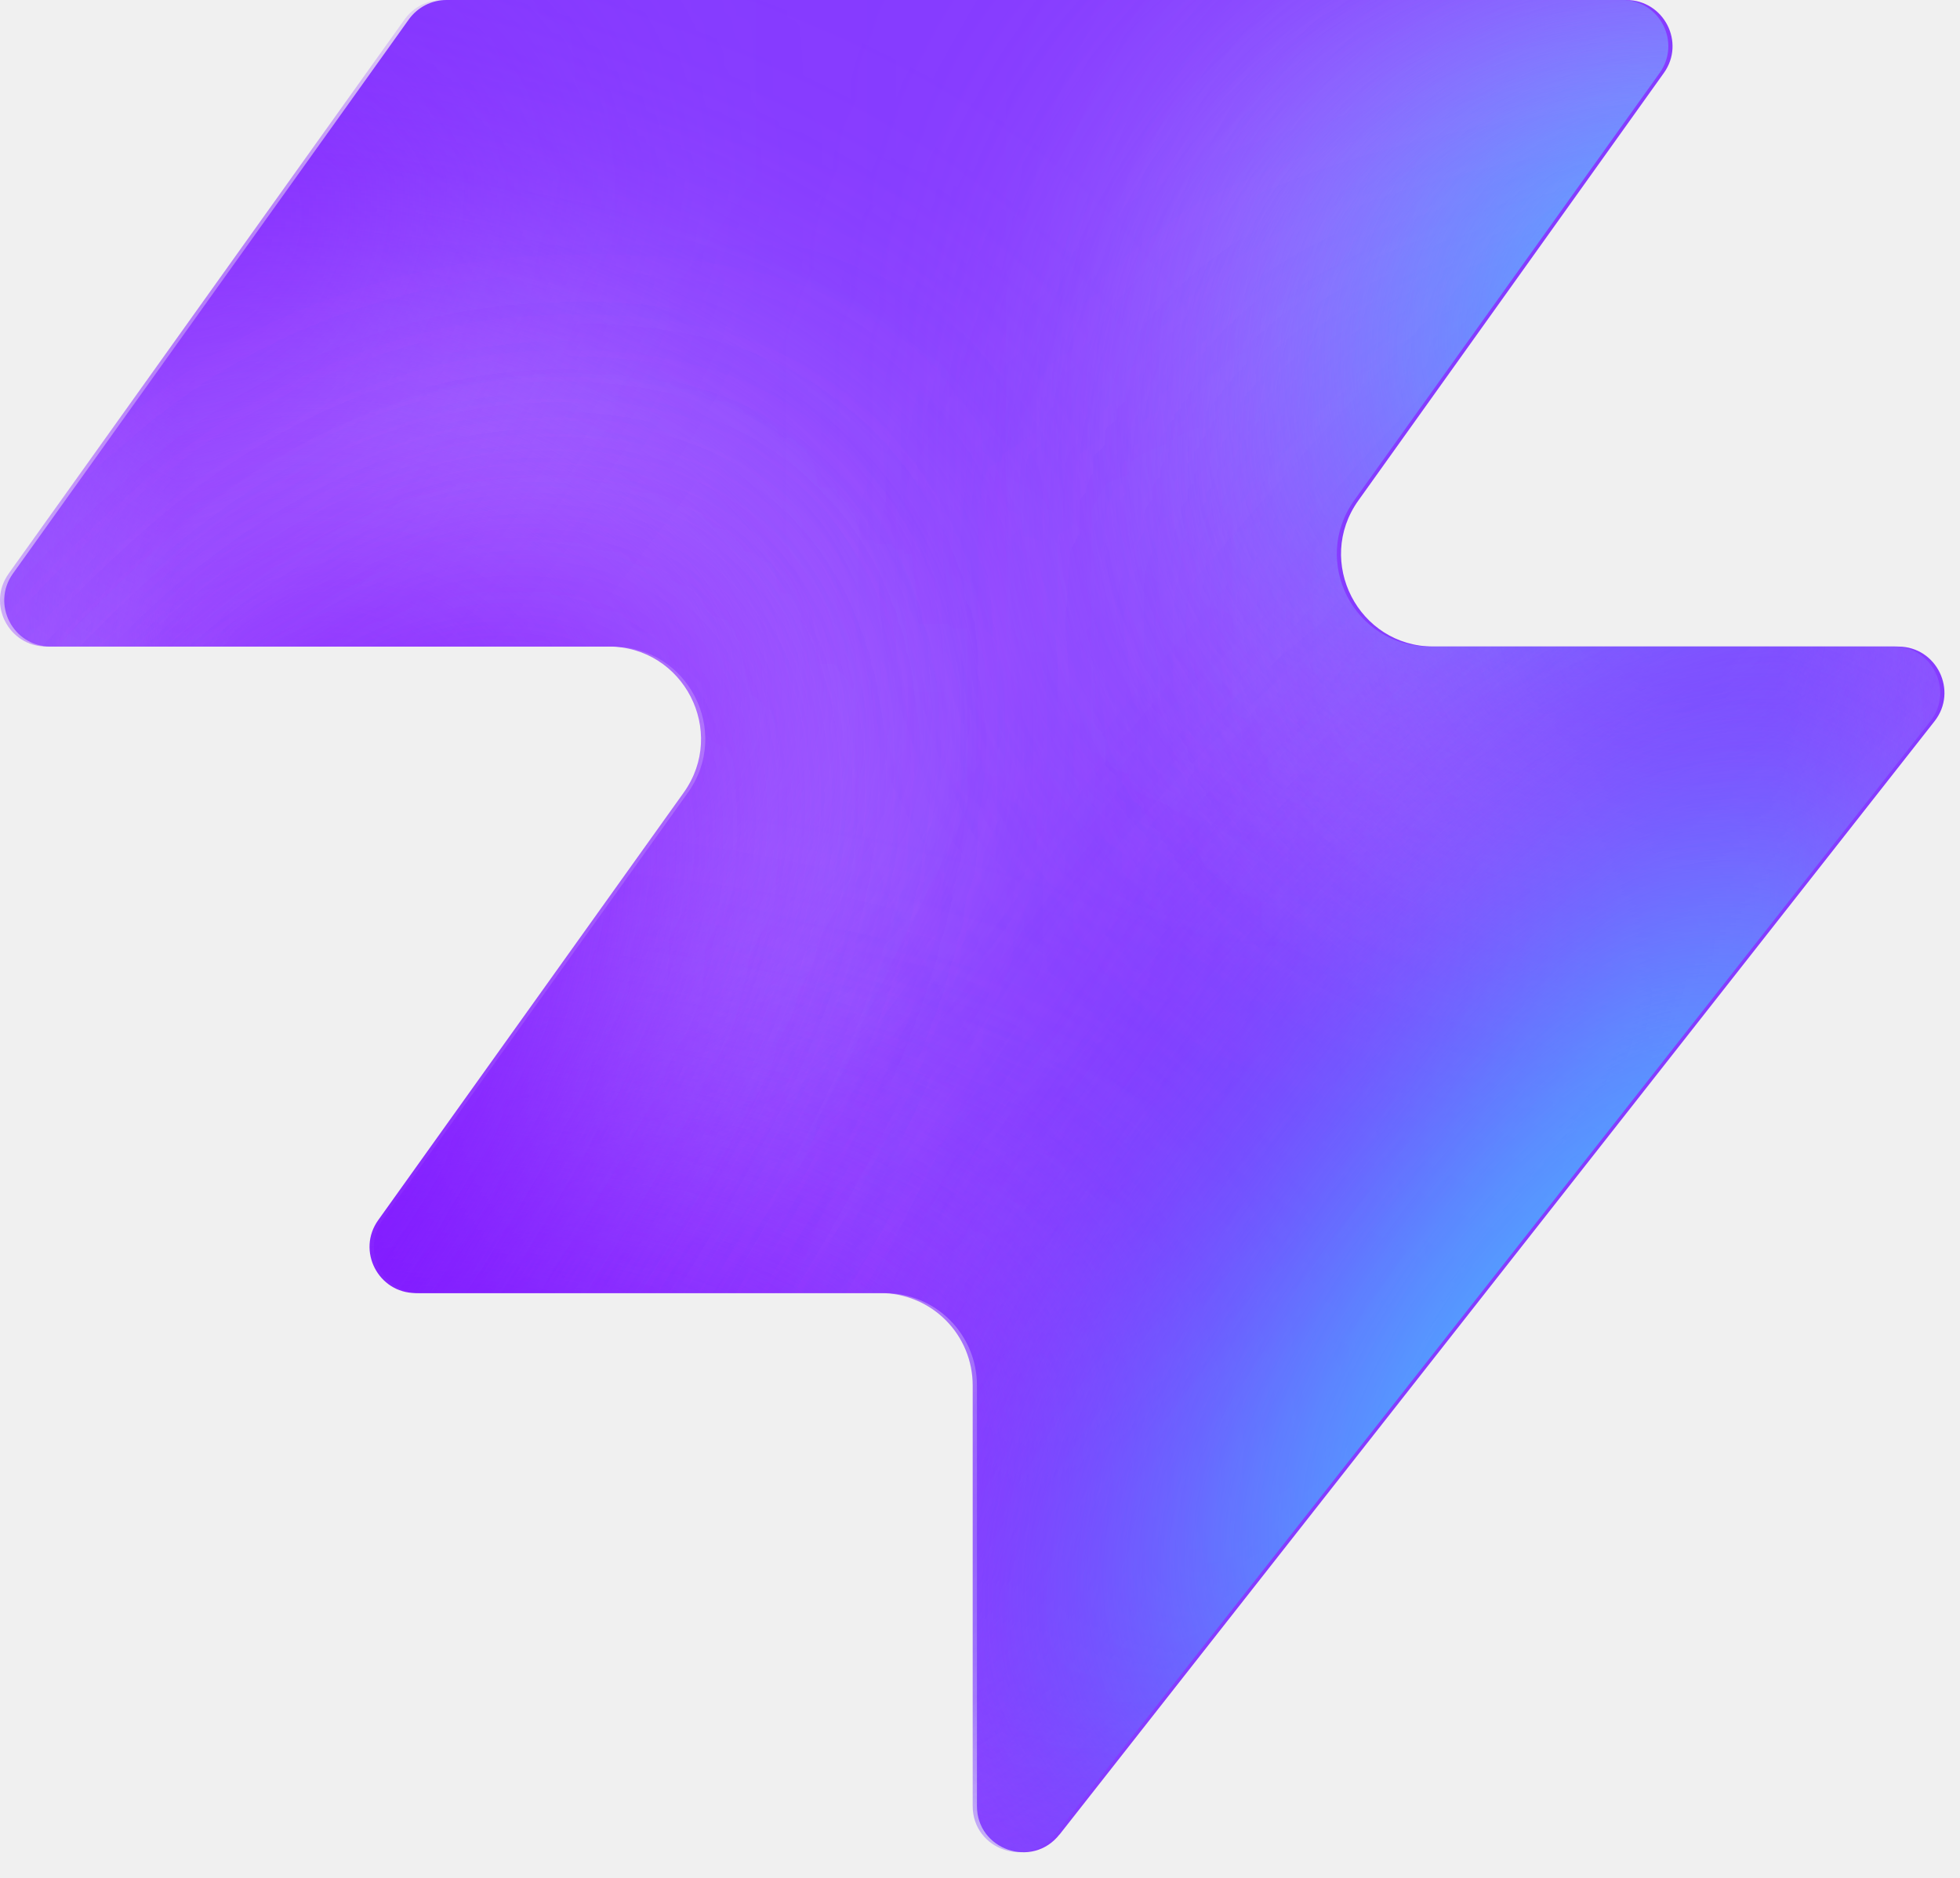
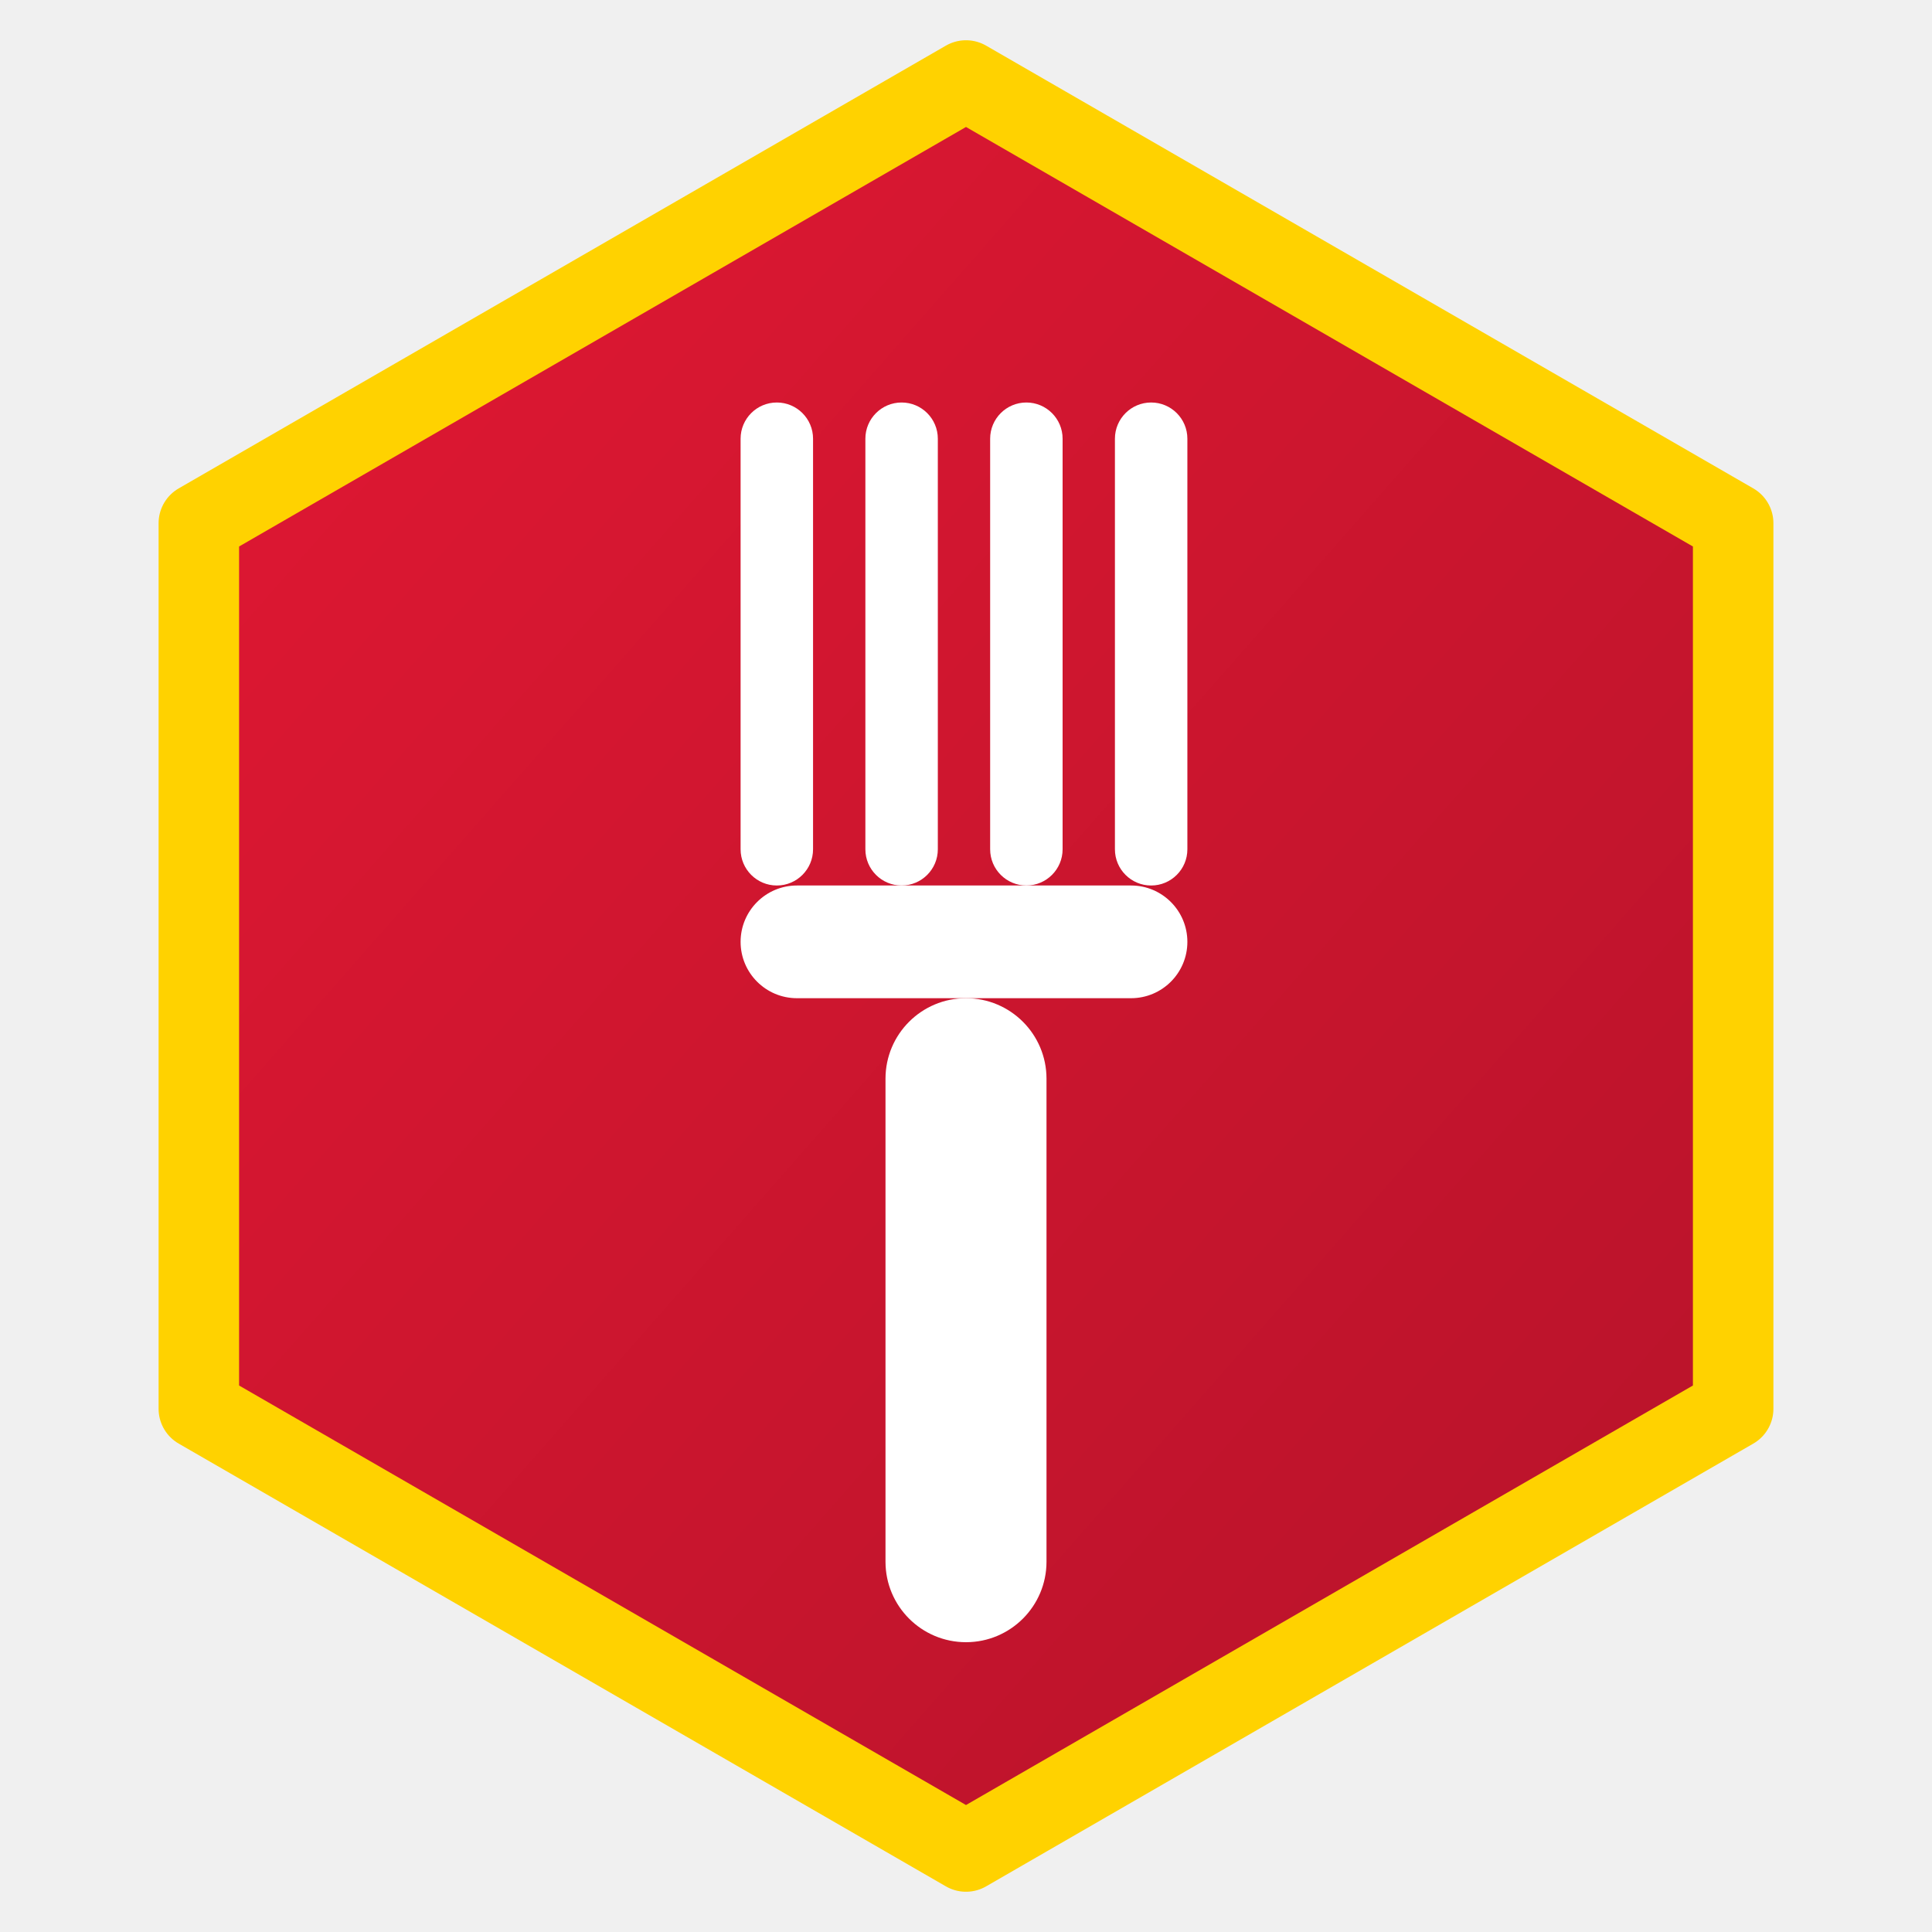
- <svg xmlns="http://www.w3.org/2000/svg" width="48" height="46" fill="none" viewBox="0 0 48 46">
-   <path fill="#863bff" d="M25.946 44.938c-.664.845-2.021.375-2.021-.698V33.937a2.26 2.26 0 0 0-2.262-2.262H10.287c-.92 0-1.456-1.04-.92-1.788l7.48-10.471c1.07-1.497 0-3.578-1.842-3.578H1.237c-.92 0-1.456-1.04-.92-1.788L10.013.474c.214-.297.556-.474.92-.474h28.894c.92 0 1.456 1.04.92 1.788l-7.48 10.471c-1.07 1.498 0 3.579 1.842 3.579h11.377c.943 0 1.473 1.088.89 1.83L25.947 44.94z" style="fill:#863bff;fill:color(display-p3 .525 .23 1);fill-opacity:1" />
-   <mask id="a" width="48" height="46" x="0" y="0" maskUnits="userSpaceOnUse" style="mask-type:alpha">
-     <path fill="#000" d="M25.842 44.938c-.664.844-2.021.375-2.021-.698V33.937a2.26 2.26 0 0 0-2.262-2.262H10.183c-.92 0-1.456-1.04-.92-1.788l7.48-10.471c1.07-1.498 0-3.579-1.842-3.579H1.133c-.92 0-1.456-1.04-.92-1.787L9.91.473c.214-.297.556-.474.92-.474h28.894c.92 0 1.456 1.04.92 1.788l-7.48 10.471c-1.07 1.498 0 3.578 1.842 3.578h11.377c.943 0 1.473 1.088.89 1.832L25.843 44.94z" style="fill:#000;fill-opacity:1" />
-   </mask>
-   <g mask="url(#a)">
-     <g filter="url(#b)">
-       <ellipse cx="5.508" cy="14.704" fill="#ede6ff" rx="5.508" ry="14.704" style="fill:#ede6ff;fill:color(display-p3 .927 .903 1);fill-opacity:1" transform="matrix(.00324 1 1 -.00324 -4.47 31.516)" />
-     </g>
-     <g filter="url(#c)">
-       <ellipse cx="10.399" cy="29.851" fill="#ede6ff" rx="10.399" ry="29.851" style="fill:#ede6ff;fill:color(display-p3 .927 .903 1);fill-opacity:1" transform="matrix(.00324 1 1 -.00324 -39.328 7.883)" />
-     </g>
-     <g filter="url(#d)">
-       <ellipse cx="5.508" cy="30.487" fill="#7e14ff" rx="5.508" ry="30.487" style="fill:#7e14ff;fill:color(display-p3 .492 .077 1);fill-opacity:1" transform="rotate(89.814 -25.913 -14.639)scale(1 -1)" />
-     </g>
-     <g filter="url(#e)">
-       <ellipse cx="5.508" cy="30.599" fill="#7e14ff" rx="5.508" ry="30.599" style="fill:#7e14ff;fill:color(display-p3 .492 .077 1);fill-opacity:1" transform="rotate(89.814 -32.644 -3.334)scale(1 -1)" />
-     </g>
-     <g filter="url(#f)">
-       <ellipse cx="5.508" cy="30.599" fill="#7e14ff" rx="5.508" ry="30.599" style="fill:#7e14ff;fill:color(display-p3 .492 .077 1);fill-opacity:1" transform="matrix(.00324 1 1 -.00324 -34.34 30.47)" />
-     </g>
-     <g filter="url(#g)">
-       <ellipse cx="14.072" cy="22.078" fill="#ede6ff" rx="14.072" ry="22.078" style="fill:#ede6ff;fill:color(display-p3 .927 .903 1);fill-opacity:1" transform="rotate(93.35 24.506 48.493)scale(-1 1)" />
-     </g>
-     <g filter="url(#h)">
-       <ellipse cx="3.47" cy="21.501" fill="#7e14ff" rx="3.47" ry="21.501" style="fill:#7e14ff;fill:color(display-p3 .492 .077 1);fill-opacity:1" transform="rotate(89.009 28.708 47.59)scale(-1 1)" />
-     </g>
-     <g filter="url(#i)">
-       <ellipse cx="3.47" cy="21.501" fill="#7e14ff" rx="3.47" ry="21.501" style="fill:#7e14ff;fill:color(display-p3 .492 .077 1);fill-opacity:1" transform="rotate(89.009 28.708 47.59)scale(-1 1)" />
-     </g>
-     <g filter="url(#j)">
-       <ellipse cx=".387" cy="8.972" fill="#7e14ff" rx="4.407" ry="29.108" style="fill:#7e14ff;fill:color(display-p3 .492 .077 1);fill-opacity:1" transform="rotate(39.51 .387 8.972)" />
-     </g>
-     <g filter="url(#k)">
-       <ellipse cx="47.523" cy="-6.092" fill="#7e14ff" rx="4.407" ry="29.108" style="fill:#7e14ff;fill:color(display-p3 .492 .077 1);fill-opacity:1" transform="rotate(37.892 47.523 -6.092)" />
-     </g>
-     <g filter="url(#l)">
-       <ellipse cx="41.412" cy="6.333" fill="#47bfff" rx="5.971" ry="9.665" style="fill:#47bfff;fill:color(display-p3 .28 .748 1);fill-opacity:1" transform="rotate(37.892 41.412 6.333)" />
-     </g>
-     <g filter="url(#m)">
-       <ellipse cx="-1.879" cy="38.332" fill="#7e14ff" rx="4.407" ry="29.108" style="fill:#7e14ff;fill:color(display-p3 .492 .077 1);fill-opacity:1" transform="rotate(37.892 -1.88 38.332)" />
-     </g>
-     <g filter="url(#n)">
-       <ellipse cx="-1.879" cy="38.332" fill="#7e14ff" rx="4.407" ry="29.108" style="fill:#7e14ff;fill:color(display-p3 .492 .077 1);fill-opacity:1" transform="rotate(37.892 -1.88 38.332)" />
-     </g>
-     <g filter="url(#o)">
-       <ellipse cx="35.651" cy="29.907" fill="#7e14ff" rx="4.407" ry="29.108" style="fill:#7e14ff;fill:color(display-p3 .492 .077 1);fill-opacity:1" transform="rotate(37.892 35.651 29.907)" />
-     </g>
-     <g filter="url(#p)">
-       <ellipse cx="38.418" cy="32.4" fill="#47bfff" rx="5.971" ry="15.297" style="fill:#47bfff;fill:color(display-p3 .28 .748 1);fill-opacity:1" transform="rotate(37.892 38.418 32.4)" />
-     </g>
+ <svg xmlns="http://www.w3.org/2000/svg" viewBox="0 0 24 24">
+   <defs>
+     <linearGradient id="g" x1="0" y1="0" x2="1" y2="1">
+       <stop offset="0%" stop-color="#e21833" />
+       <stop offset="100%" stop-color="#b5132a" />
+     </linearGradient>
+   </defs>
+   <polygon points="12,1 21.53,6.5 21.53,17.5 12,23 2.47,17.5 2.47,6.5" fill="url(#g)" stroke="#ffd200" stroke-width="1" stroke-linejoin="round" />
+   <g fill="#ffffff">
+     <rect x="9.2" y="5" width="0.9" height="6" rx="0.45" />
+     <rect x="10.75" y="5" width="0.9" height="6" rx="0.45" />
+     <rect x="12.3" y="5" width="0.9" height="6" rx="0.45" />
+     <rect x="13.85" y="5" width="0.9" height="6" rx="0.45" />
+     <rect x="9.2" y="11" width="5.55" height="1.4" rx="0.7" />
+     <rect x="11" y="12.4" width="2" height="8" rx="1" />
  </g>
-   <defs>
-     <filter id="b" width="60.045" height="41.654" x="-19.77" y="16.149" color-interpolation-filters="sRGB" filterUnits="userSpaceOnUse">
-       <feFlood flood-opacity="0" result="BackgroundImageFix" />
-       <feBlend in="SourceGraphic" in2="BackgroundImageFix" result="shape" />
-       <feGaussianBlur result="effect1_foregroundBlur_2002_17158" stdDeviation="7.659" />
-     </filter>
-     <filter id="c" width="90.34" height="51.437" x="-54.613" y="-7.533" color-interpolation-filters="sRGB" filterUnits="userSpaceOnUse">
-       <feFlood flood-opacity="0" result="BackgroundImageFix" />
-       <feBlend in="SourceGraphic" in2="BackgroundImageFix" result="shape" />
-       <feGaussianBlur result="effect1_foregroundBlur_2002_17158" stdDeviation="7.659" />
-     </filter>
-     <filter id="d" width="79.355" height="29.4" x="-49.64" y="2.03" color-interpolation-filters="sRGB" filterUnits="userSpaceOnUse">
-       <feFlood flood-opacity="0" result="BackgroundImageFix" />
-       <feBlend in="SourceGraphic" in2="BackgroundImageFix" result="shape" />
-       <feGaussianBlur result="effect1_foregroundBlur_2002_17158" stdDeviation="4.596" />
-     </filter>
-     <filter id="e" width="79.579" height="29.4" x="-45.045" y="20.029" color-interpolation-filters="sRGB" filterUnits="userSpaceOnUse">
-       <feFlood flood-opacity="0" result="BackgroundImageFix" />
-       <feBlend in="SourceGraphic" in2="BackgroundImageFix" result="shape" />
-       <feGaussianBlur result="effect1_foregroundBlur_2002_17158" stdDeviation="4.596" />
-     </filter>
-     <filter id="f" width="79.579" height="29.4" x="-43.513" y="21.178" color-interpolation-filters="sRGB" filterUnits="userSpaceOnUse">
-       <feFlood flood-opacity="0" result="BackgroundImageFix" />
-       <feBlend in="SourceGraphic" in2="BackgroundImageFix" result="shape" />
-       <feGaussianBlur result="effect1_foregroundBlur_2002_17158" stdDeviation="4.596" />
-     </filter>
-     <filter id="g" width="74.749" height="58.852" x="15.756" y="-17.901" color-interpolation-filters="sRGB" filterUnits="userSpaceOnUse">
-       <feFlood flood-opacity="0" result="BackgroundImageFix" />
-       <feBlend in="SourceGraphic" in2="BackgroundImageFix" result="shape" />
-       <feGaussianBlur result="effect1_foregroundBlur_2002_17158" stdDeviation="7.659" />
-     </filter>
-     <filter id="h" width="61.377" height="25.362" x="23.548" y="2.284" color-interpolation-filters="sRGB" filterUnits="userSpaceOnUse">
-       <feFlood flood-opacity="0" result="BackgroundImageFix" />
-       <feBlend in="SourceGraphic" in2="BackgroundImageFix" result="shape" />
-       <feGaussianBlur result="effect1_foregroundBlur_2002_17158" stdDeviation="4.596" />
-     </filter>
-     <filter id="i" width="61.377" height="25.362" x="23.548" y="2.284" color-interpolation-filters="sRGB" filterUnits="userSpaceOnUse">
-       <feFlood flood-opacity="0" result="BackgroundImageFix" />
-       <feBlend in="SourceGraphic" in2="BackgroundImageFix" result="shape" />
-       <feGaussianBlur result="effect1_foregroundBlur_2002_17158" stdDeviation="4.596" />
-     </filter>
-     <filter id="j" width="56.045" height="63.649" x="-27.636" y="-22.853" color-interpolation-filters="sRGB" filterUnits="userSpaceOnUse">
-       <feFlood flood-opacity="0" result="BackgroundImageFix" />
-       <feBlend in="SourceGraphic" in2="BackgroundImageFix" result="shape" />
-       <feGaussianBlur result="effect1_foregroundBlur_2002_17158" stdDeviation="4.596" />
-     </filter>
-     <filter id="k" width="54.814" height="64.646" x="20.116" y="-38.415" color-interpolation-filters="sRGB" filterUnits="userSpaceOnUse">
-       <feFlood flood-opacity="0" result="BackgroundImageFix" />
-       <feBlend in="SourceGraphic" in2="BackgroundImageFix" result="shape" />
-       <feGaussianBlur result="effect1_foregroundBlur_2002_17158" stdDeviation="4.596" />
-     </filter>
-     <filter id="l" width="33.541" height="35.313" x="24.641" y="-11.323" color-interpolation-filters="sRGB" filterUnits="userSpaceOnUse">
-       <feFlood flood-opacity="0" result="BackgroundImageFix" />
-       <feBlend in="SourceGraphic" in2="BackgroundImageFix" result="shape" />
-       <feGaussianBlur result="effect1_foregroundBlur_2002_17158" stdDeviation="4.596" />
-     </filter>
-     <filter id="m" width="54.814" height="64.646" x="-29.286" y="6.009" color-interpolation-filters="sRGB" filterUnits="userSpaceOnUse">
-       <feFlood flood-opacity="0" result="BackgroundImageFix" />
-       <feBlend in="SourceGraphic" in2="BackgroundImageFix" result="shape" />
-       <feGaussianBlur result="effect1_foregroundBlur_2002_17158" stdDeviation="4.596" />
-     </filter>
-     <filter id="n" width="54.814" height="64.646" x="-29.286" y="6.009" color-interpolation-filters="sRGB" filterUnits="userSpaceOnUse">
-       <feFlood flood-opacity="0" result="BackgroundImageFix" />
-       <feBlend in="SourceGraphic" in2="BackgroundImageFix" result="shape" />
-       <feGaussianBlur result="effect1_foregroundBlur_2002_17158" stdDeviation="4.596" />
-     </filter>
-     <filter id="o" width="54.814" height="64.646" x="8.244" y="-2.416" color-interpolation-filters="sRGB" filterUnits="userSpaceOnUse">
-       <feFlood flood-opacity="0" result="BackgroundImageFix" />
-       <feBlend in="SourceGraphic" in2="BackgroundImageFix" result="shape" />
-       <feGaussianBlur result="effect1_foregroundBlur_2002_17158" stdDeviation="4.596" />
-     </filter>
-     <filter id="p" width="39.409" height="43.623" x="18.713" y="10.588" color-interpolation-filters="sRGB" filterUnits="userSpaceOnUse">
-       <feFlood flood-opacity="0" result="BackgroundImageFix" />
-       <feBlend in="SourceGraphic" in2="BackgroundImageFix" result="shape" />
-       <feGaussianBlur result="effect1_foregroundBlur_2002_17158" stdDeviation="4.596" />
-     </filter>
-   </defs>
</svg>
